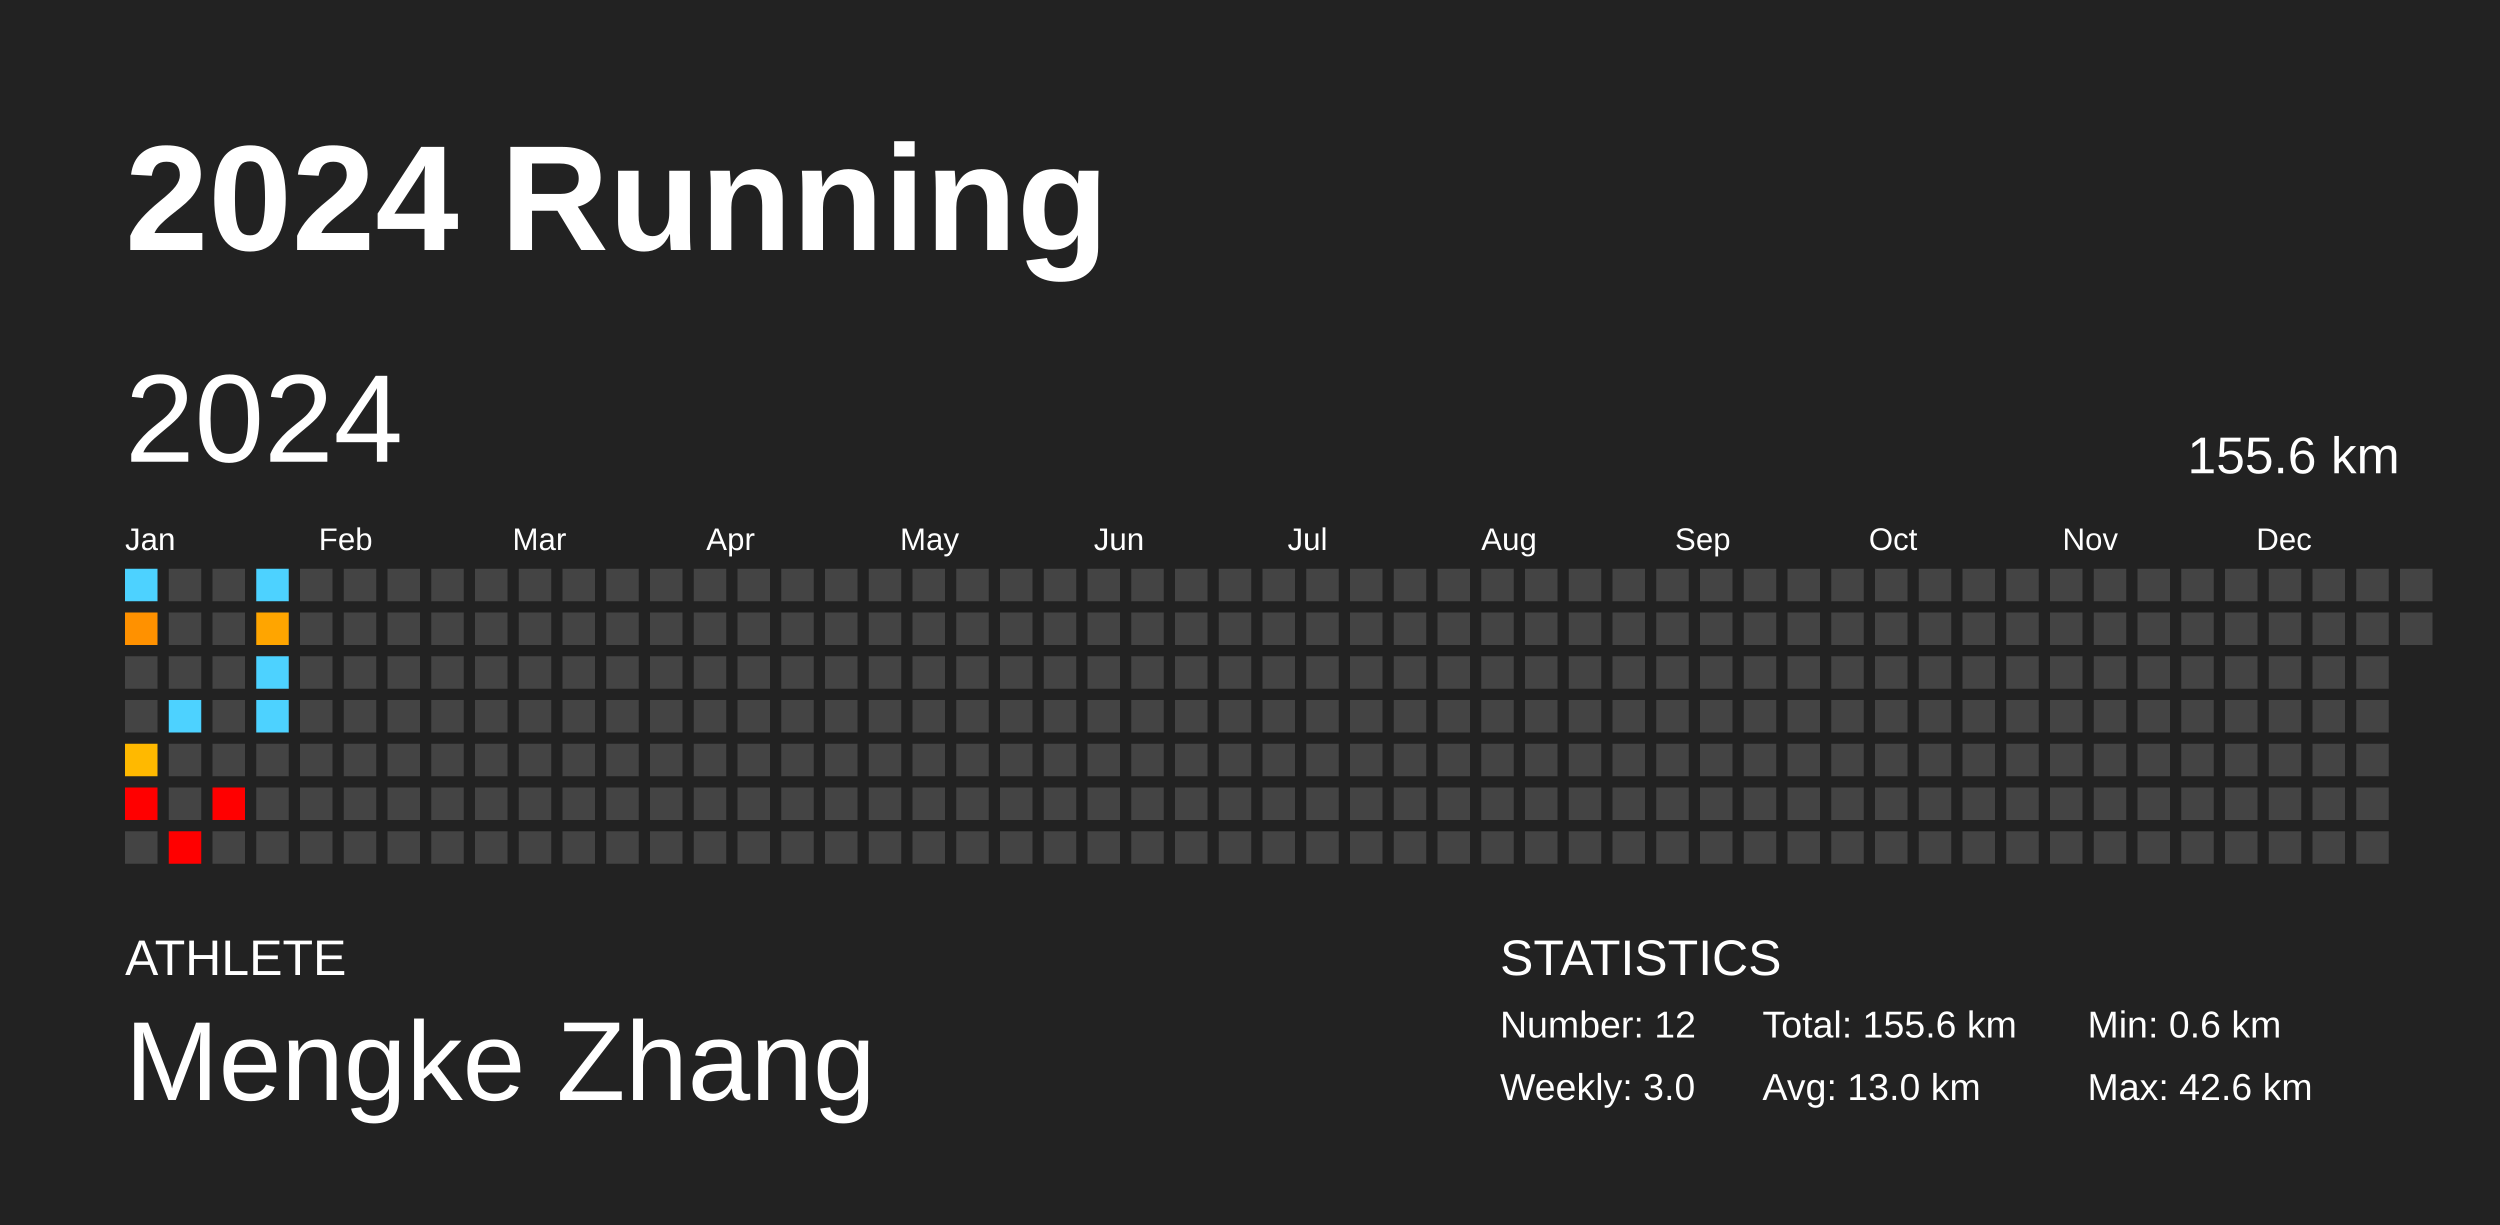
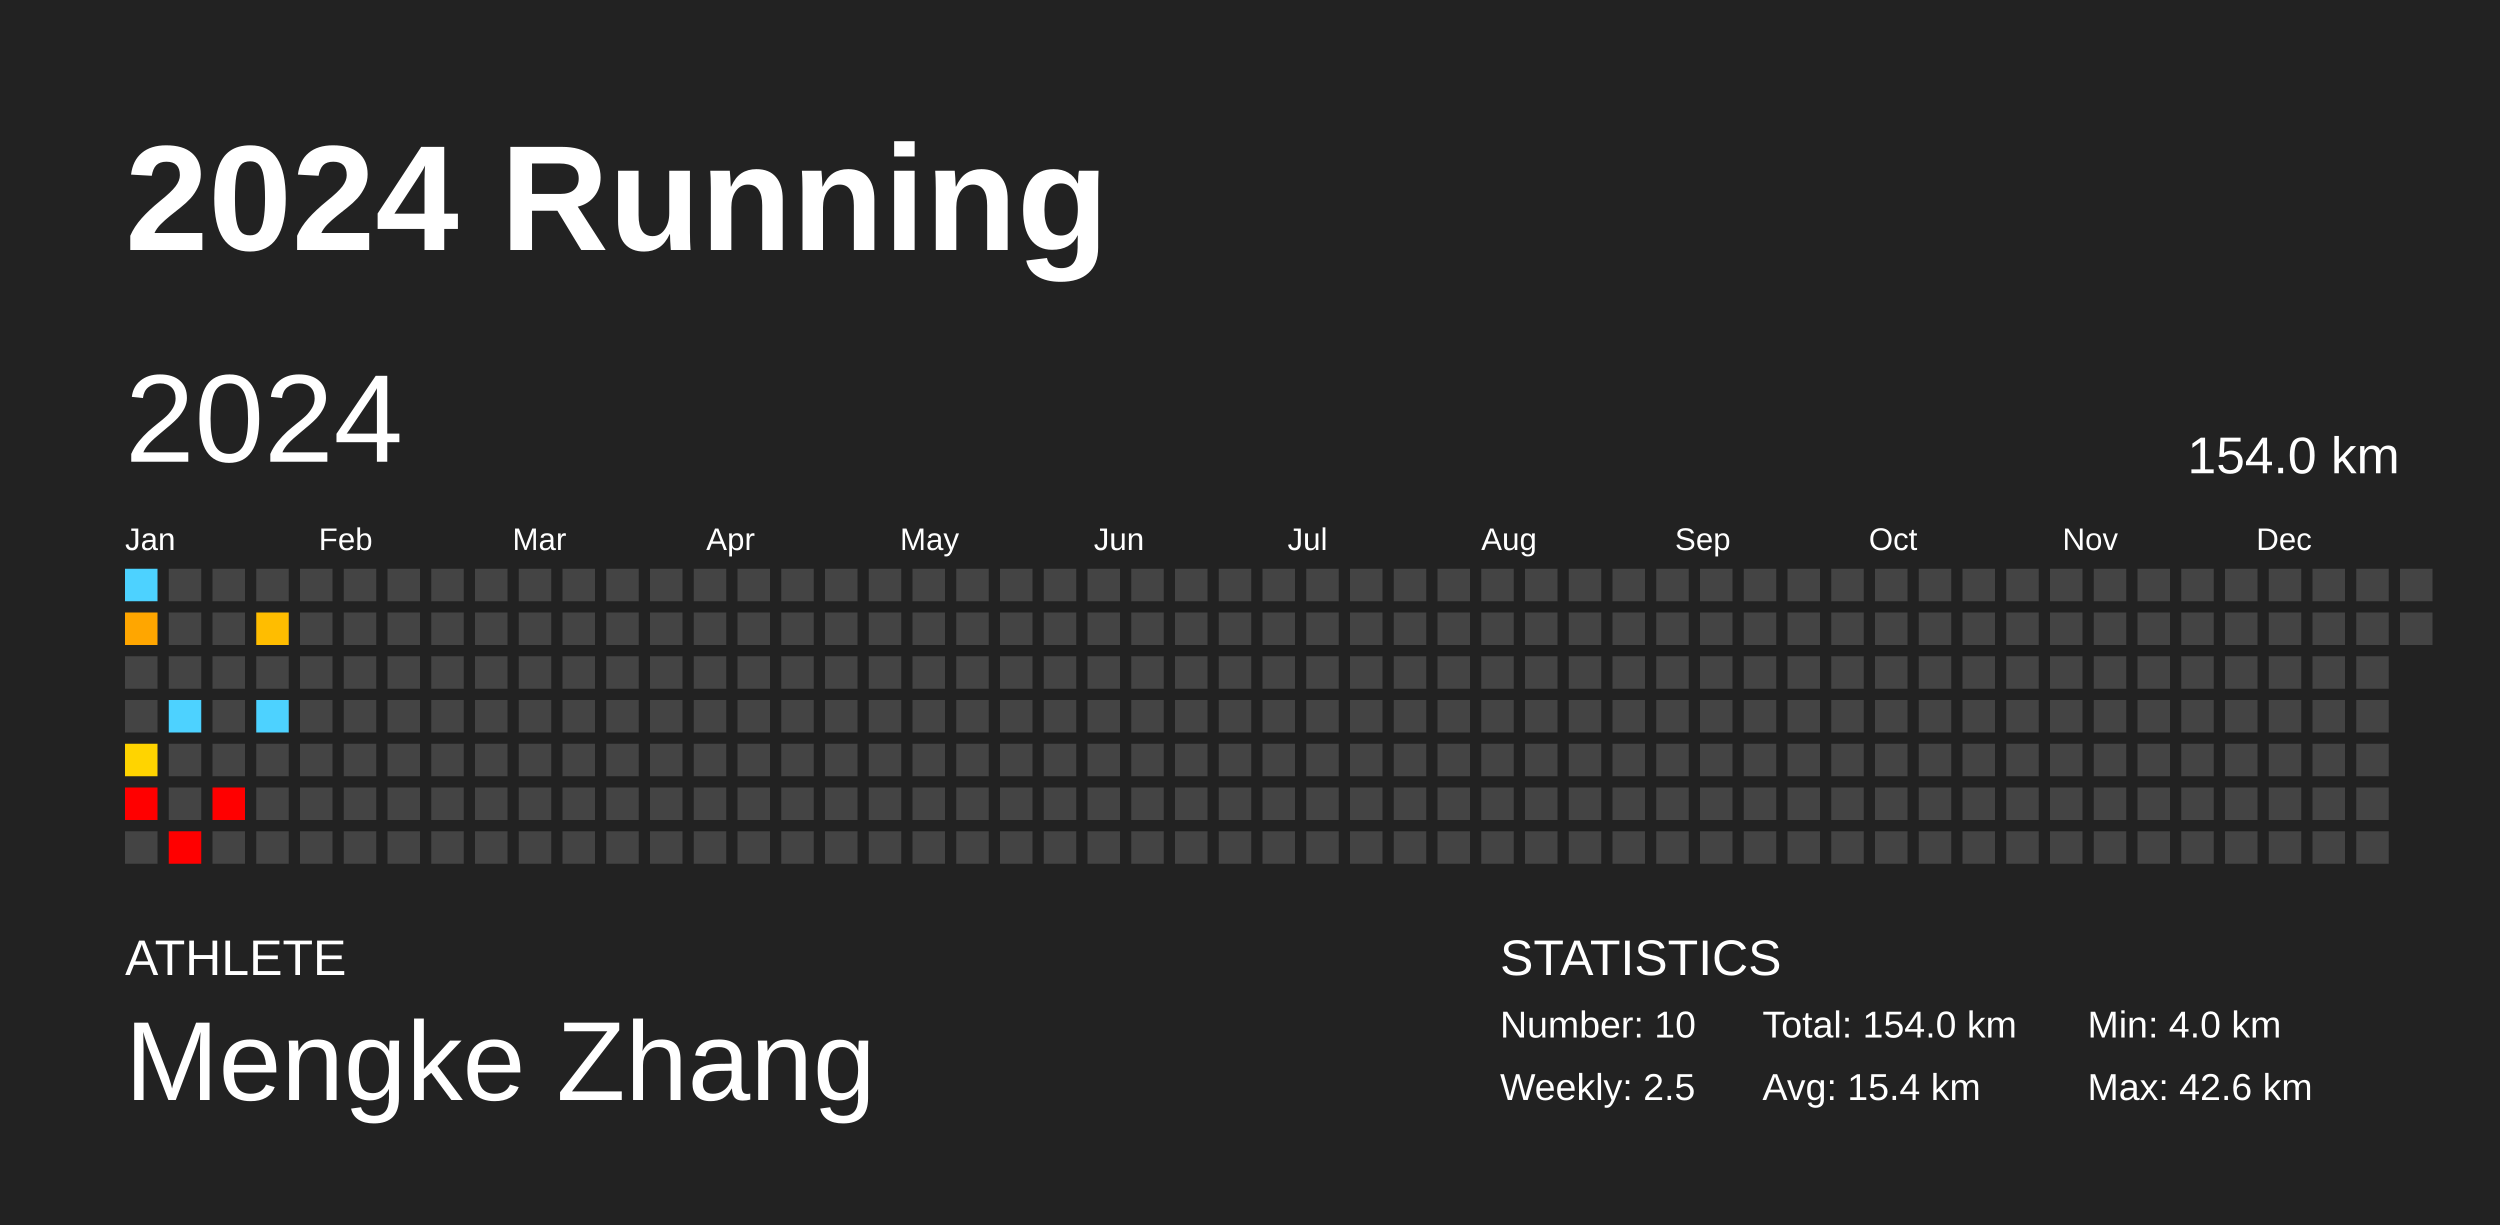
<svg xmlns="http://www.w3.org/2000/svg" baseProfile="full" height="98mm" version="1.1" viewBox="0,0,200,98" width="200mm">
  <defs />
  <rect fill="#222222" height="98" width="200" x="0" y="0" />
  <text fill="#FFFFFF" style="font-size:12px; font-family:Arial; font-weight:bold;" x="10" y="20">2024 Running</text>
  <text fill="#FFFFFF" style="font-size:4px; font-family:Arial" x="10" y="78">ATHLETE</text>
  <text fill="#FFFFFF" style="font-size:9px; font-family:Arial" x="10" y="88">Mengke Zhang</text>
  <text fill="#FFFFFF" style="font-size:4px; font-family:Arial" x="120" y="78">STATISTICS</text>
-   <text fill="#FFFFFF" style="font-size:3px; font-family:Arial" x="120" y="83">Number: 12</text>
-   <text fill="#FFFFFF" style="font-size:3px; font-family:Arial" x="120" y="88">Weekly: 3.0</text>
-   <text fill="#FFFFFF" style="font-size:3px; font-family:Arial" x="141" y="83">Total: 155.6 km</text>
-   <text fill="#FFFFFF" style="font-size:3px; font-family:Arial" x="141" y="88">Avg: 13.0 km</text>
-   <text fill="#FFFFFF" style="font-size:3px; font-family:Arial" x="167" y="83">Min: 0.6 km</text>
+   <text fill="#FFFFFF" style="font-size:3px; font-family:Arial" x="120" y="83">Number: 10</text>
+   <text fill="#FFFFFF" style="font-size:3px; font-family:Arial" x="120" y="88">Weekly: 2.5</text>
+   <text fill="#FFFFFF" style="font-size:3px; font-family:Arial" x="141" y="83">Total: 154.0 km</text>
+   <text fill="#FFFFFF" style="font-size:3px; font-family:Arial" x="141" y="88">Avg: 15.4 km</text>
+   <text fill="#FFFFFF" style="font-size:3px; font-family:Arial" x="167" y="83">Min: 4.0 km</text>
  <text fill="#FFFFFF" style="font-size:3px; font-family:Arial" x="167" y="88">Max: 42.6 km</text>
  <text dominant-baseline="hanging" fill="#FFFFFF" style="font-size:10.0px; font-family:Arial;" x="10" y="30">2024</text>
-   <text dominant-baseline="hanging" fill="#FFFFFF" style="font-size:4.125px; font-family:Arial;" x="175" y="35">155.6 km</text>
+   <text dominant-baseline="hanging" fill="#FFFFFF" style="font-size:4.125px; font-family:Arial;" x="175" y="35">154.0 km</text>
  <text fill="#FFFFFF" style="font-size:2.5px; font-family:Arial" x="10.0" y="44">Jan</text>
  <text fill="#FFFFFF" style="font-size:2.5px; font-family:Arial" x="25.5" y="44">Feb</text>
  <text fill="#FFFFFF" style="font-size:2.5px; font-family:Arial" x="41.0" y="44">Mar</text>
  <text fill="#FFFFFF" style="font-size:2.5px; font-family:Arial" x="56.5" y="44">Apr</text>
  <text fill="#FFFFFF" style="font-size:2.5px; font-family:Arial" x="72.0" y="44">May</text>
  <text fill="#FFFFFF" style="font-size:2.5px; font-family:Arial" x="87.5" y="44">Jun</text>
  <text fill="#FFFFFF" style="font-size:2.5px; font-family:Arial" x="103.0" y="44">Jul</text>
  <text fill="#FFFFFF" style="font-size:2.5px; font-family:Arial" x="118.5" y="44">Aug</text>
  <text fill="#FFFFFF" style="font-size:2.5px; font-family:Arial" x="134.0" y="44">Sep</text>
  <text fill="#FFFFFF" style="font-size:2.5px; font-family:Arial" x="149.5" y="44">Oct</text>
  <text fill="#FFFFFF" style="font-size:2.5px; font-family:Arial" x="165.0" y="44">Nov</text>
  <text fill="#FFFFFF" style="font-size:2.5px; font-family:Arial" x="180.5" y="44">Dec</text>
  <rect fill="#4dd2ff" height="2.6" width="2.6" x="10.0" y="45.5" />
-   <rect fill="#ff9100" height="2.6" width="2.6" x="10.0" y="49.0" />
+   <rect fill="#ffa600" height="2.6" width="2.6" x="10.0" y="49.0" />
  <rect fill="#444444" height="2.6" width="2.6" x="10.0" y="52.5" />
  <rect fill="#444444" height="2.6" width="2.6" x="10.0" y="56.0" />
-   <rect fill="#ffb900" height="2.6" width="2.6" x="10.0" y="59.5" />
+   <rect fill="#ffd400" height="2.6" width="2.6" x="10.0" y="59.5" />
  <rect fill="red" height="2.6" width="2.6" x="10.0" y="63.0" />
  <rect fill="#444444" height="2.6" width="2.6" x="10.0" y="66.5" />
  <rect fill="#444444" height="2.6" width="2.6" x="13.5" y="45.5" />
  <rect fill="#444444" height="2.6" width="2.6" x="13.5" y="49.0" />
  <rect fill="#444444" height="2.6" width="2.6" x="13.5" y="52.5" />
  <rect fill="#4dd2ff" height="2.6" width="2.6" x="13.5" y="56.0" />
  <rect fill="#444444" height="2.6" width="2.6" x="13.5" y="59.5" />
  <rect fill="#444444" height="2.6" width="2.6" x="13.5" y="63.0" />
  <rect fill="red" height="2.6" width="2.6" x="13.5" y="66.5" />
  <rect fill="#444444" height="2.6" width="2.6" x="17.0" y="45.5" />
  <rect fill="#444444" height="2.6" width="2.6" x="17.0" y="49.0" />
  <rect fill="#444444" height="2.6" width="2.6" x="17.0" y="52.5" />
  <rect fill="#444444" height="2.6" width="2.6" x="17.0" y="56.0" />
  <rect fill="#444444" height="2.6" width="2.6" x="17.0" y="59.5" />
  <rect fill="red" height="2.6" width="2.6" x="17.0" y="63.0" />
  <rect fill="#444444" height="2.6" width="2.6" x="17.0" y="66.5" />
-   <rect fill="#4dd2ff" height="2.6" width="2.6" x="20.5" y="45.5" />
-   <rect fill="#ffa500" height="2.6" width="2.6" x="20.5" y="49.0" />
-   <rect fill="#4dd2ff" height="2.6" width="2.6" x="20.5" y="52.5" />
+   <rect fill="#444444" height="2.6" width="2.6" x="20.5" y="45.5" />
+   <rect fill="#ffbd00" height="2.6" width="2.6" x="20.5" y="49.0" />
+   <rect fill="#444444" height="2.6" width="2.6" x="20.5" y="52.5" />
  <rect fill="#4dd2ff" height="2.6" width="2.6" x="20.5" y="56.0" />
  <rect fill="#444444" height="2.6" width="2.6" x="20.5" y="59.5" />
  <rect fill="#444444" height="2.6" width="2.6" x="20.5" y="63.0" />
  <rect fill="#444444" height="2.6" width="2.6" x="20.5" y="66.5" />
  <rect fill="#444444" height="2.6" width="2.6" x="24.0" y="45.5" />
  <rect fill="#444444" height="2.6" width="2.6" x="24.0" y="49.0" />
  <rect fill="#444444" height="2.6" width="2.6" x="24.0" y="52.5" />
  <rect fill="#444444" height="2.6" width="2.6" x="24.0" y="56.0" />
  <rect fill="#444444" height="2.6" width="2.6" x="24.0" y="59.5" />
  <rect fill="#444444" height="2.6" width="2.6" x="24.0" y="63.0" />
  <rect fill="#444444" height="2.6" width="2.6" x="24.0" y="66.5" />
  <rect fill="#444444" height="2.6" width="2.6" x="27.5" y="45.5" />
  <rect fill="#444444" height="2.6" width="2.6" x="27.5" y="49.0" />
  <rect fill="#444444" height="2.6" width="2.6" x="27.5" y="52.5" />
  <rect fill="#444444" height="2.6" width="2.6" x="27.5" y="56.0" />
  <rect fill="#444444" height="2.6" width="2.6" x="27.5" y="59.5" />
  <rect fill="#444444" height="2.6" width="2.6" x="27.5" y="63.0" />
  <rect fill="#444444" height="2.6" width="2.6" x="27.5" y="66.5" />
  <rect fill="#444444" height="2.6" width="2.6" x="31.0" y="45.5" />
  <rect fill="#444444" height="2.6" width="2.6" x="31.0" y="49.0" />
  <rect fill="#444444" height="2.6" width="2.6" x="31.0" y="52.5" />
  <rect fill="#444444" height="2.6" width="2.6" x="31.0" y="56.0" />
  <rect fill="#444444" height="2.6" width="2.6" x="31.0" y="59.5" />
  <rect fill="#444444" height="2.6" width="2.6" x="31.0" y="63.0" />
  <rect fill="#444444" height="2.6" width="2.6" x="31.0" y="66.5" />
  <rect fill="#444444" height="2.6" width="2.6" x="34.5" y="45.5" />
  <rect fill="#444444" height="2.6" width="2.6" x="34.5" y="49.0" />
  <rect fill="#444444" height="2.6" width="2.6" x="34.5" y="52.5" />
  <rect fill="#444444" height="2.6" width="2.6" x="34.5" y="56.0" />
  <rect fill="#444444" height="2.6" width="2.6" x="34.5" y="59.5" />
  <rect fill="#444444" height="2.6" width="2.6" x="34.5" y="63.0" />
  <rect fill="#444444" height="2.6" width="2.6" x="34.5" y="66.5" />
  <rect fill="#444444" height="2.6" width="2.6" x="38.0" y="45.5" />
  <rect fill="#444444" height="2.6" width="2.6" x="38.0" y="49.0" />
  <rect fill="#444444" height="2.6" width="2.6" x="38.0" y="52.5" />
  <rect fill="#444444" height="2.6" width="2.6" x="38.0" y="56.0" />
  <rect fill="#444444" height="2.6" width="2.6" x="38.0" y="59.5" />
  <rect fill="#444444" height="2.6" width="2.6" x="38.0" y="63.0" />
  <rect fill="#444444" height="2.6" width="2.6" x="38.0" y="66.5" />
  <rect fill="#444444" height="2.6" width="2.6" x="41.5" y="45.5" />
  <rect fill="#444444" height="2.6" width="2.6" x="41.5" y="49.0" />
  <rect fill="#444444" height="2.6" width="2.6" x="41.5" y="52.5" />
  <rect fill="#444444" height="2.6" width="2.6" x="41.5" y="56.0" />
  <rect fill="#444444" height="2.6" width="2.6" x="41.5" y="59.5" />
  <rect fill="#444444" height="2.6" width="2.6" x="41.5" y="63.0" />
  <rect fill="#444444" height="2.6" width="2.6" x="41.5" y="66.5" />
  <rect fill="#444444" height="2.6" width="2.6" x="45.0" y="45.5" />
  <rect fill="#444444" height="2.6" width="2.6" x="45.0" y="49.0" />
  <rect fill="#444444" height="2.6" width="2.6" x="45.0" y="52.5" />
  <rect fill="#444444" height="2.6" width="2.6" x="45.0" y="56.0" />
  <rect fill="#444444" height="2.6" width="2.6" x="45.0" y="59.5" />
  <rect fill="#444444" height="2.6" width="2.6" x="45.0" y="63.0" />
  <rect fill="#444444" height="2.6" width="2.6" x="45.0" y="66.5" />
  <rect fill="#444444" height="2.6" width="2.6" x="48.5" y="45.5" />
  <rect fill="#444444" height="2.6" width="2.6" x="48.5" y="49.0" />
  <rect fill="#444444" height="2.6" width="2.6" x="48.5" y="52.5" />
  <rect fill="#444444" height="2.6" width="2.6" x="48.5" y="56.0" />
  <rect fill="#444444" height="2.6" width="2.6" x="48.5" y="59.5" />
  <rect fill="#444444" height="2.6" width="2.6" x="48.5" y="63.0" />
  <rect fill="#444444" height="2.6" width="2.6" x="48.5" y="66.5" />
  <rect fill="#444444" height="2.6" width="2.6" x="52.0" y="45.5" />
  <rect fill="#444444" height="2.6" width="2.6" x="52.0" y="49.0" />
  <rect fill="#444444" height="2.6" width="2.6" x="52.0" y="52.5" />
  <rect fill="#444444" height="2.6" width="2.6" x="52.0" y="56.0" />
  <rect fill="#444444" height="2.6" width="2.6" x="52.0" y="59.5" />
  <rect fill="#444444" height="2.6" width="2.6" x="52.0" y="63.0" />
  <rect fill="#444444" height="2.6" width="2.6" x="52.0" y="66.5" />
  <rect fill="#444444" height="2.6" width="2.6" x="55.5" y="45.5" />
  <rect fill="#444444" height="2.6" width="2.6" x="55.5" y="49.0" />
  <rect fill="#444444" height="2.6" width="2.6" x="55.5" y="52.5" />
  <rect fill="#444444" height="2.6" width="2.6" x="55.5" y="56.0" />
  <rect fill="#444444" height="2.6" width="2.6" x="55.5" y="59.5" />
  <rect fill="#444444" height="2.6" width="2.6" x="55.5" y="63.0" />
  <rect fill="#444444" height="2.6" width="2.6" x="55.5" y="66.5" />
  <rect fill="#444444" height="2.6" width="2.6" x="59.0" y="45.5" />
  <rect fill="#444444" height="2.6" width="2.6" x="59.0" y="49.0" />
  <rect fill="#444444" height="2.6" width="2.6" x="59.0" y="52.5" />
  <rect fill="#444444" height="2.6" width="2.6" x="59.0" y="56.0" />
  <rect fill="#444444" height="2.6" width="2.6" x="59.0" y="59.5" />
  <rect fill="#444444" height="2.6" width="2.6" x="59.0" y="63.0" />
  <rect fill="#444444" height="2.6" width="2.6" x="59.0" y="66.5" />
  <rect fill="#444444" height="2.6" width="2.6" x="62.5" y="45.5" />
  <rect fill="#444444" height="2.6" width="2.6" x="62.5" y="49.0" />
  <rect fill="#444444" height="2.6" width="2.6" x="62.5" y="52.5" />
  <rect fill="#444444" height="2.6" width="2.6" x="62.5" y="56.0" />
  <rect fill="#444444" height="2.6" width="2.6" x="62.5" y="59.5" />
  <rect fill="#444444" height="2.6" width="2.6" x="62.5" y="63.0" />
  <rect fill="#444444" height="2.6" width="2.6" x="62.5" y="66.5" />
  <rect fill="#444444" height="2.6" width="2.6" x="66.0" y="45.5" />
  <rect fill="#444444" height="2.6" width="2.6" x="66.0" y="49.0" />
  <rect fill="#444444" height="2.6" width="2.6" x="66.0" y="52.5" />
  <rect fill="#444444" height="2.6" width="2.6" x="66.0" y="56.0" />
  <rect fill="#444444" height="2.6" width="2.6" x="66.0" y="59.5" />
  <rect fill="#444444" height="2.6" width="2.6" x="66.0" y="63.0" />
  <rect fill="#444444" height="2.6" width="2.6" x="66.0" y="66.5" />
  <rect fill="#444444" height="2.6" width="2.6" x="69.5" y="45.5" />
  <rect fill="#444444" height="2.6" width="2.6" x="69.5" y="49.0" />
  <rect fill="#444444" height="2.6" width="2.6" x="69.5" y="52.5" />
  <rect fill="#444444" height="2.6" width="2.6" x="69.5" y="56.0" />
  <rect fill="#444444" height="2.6" width="2.6" x="69.5" y="59.5" />
  <rect fill="#444444" height="2.6" width="2.6" x="69.5" y="63.0" />
  <rect fill="#444444" height="2.6" width="2.6" x="69.5" y="66.5" />
  <rect fill="#444444" height="2.6" width="2.6" x="73.0" y="45.5" />
  <rect fill="#444444" height="2.6" width="2.6" x="73.0" y="49.0" />
  <rect fill="#444444" height="2.6" width="2.6" x="73.0" y="52.5" />
  <rect fill="#444444" height="2.6" width="2.6" x="73.0" y="56.0" />
  <rect fill="#444444" height="2.6" width="2.6" x="73.0" y="59.5" />
  <rect fill="#444444" height="2.6" width="2.6" x="73.0" y="63.0" />
  <rect fill="#444444" height="2.6" width="2.6" x="73.0" y="66.5" />
  <rect fill="#444444" height="2.6" width="2.6" x="76.5" y="45.5" />
  <rect fill="#444444" height="2.6" width="2.6" x="76.5" y="49.0" />
  <rect fill="#444444" height="2.6" width="2.6" x="76.5" y="52.5" />
  <rect fill="#444444" height="2.6" width="2.6" x="76.5" y="56.0" />
  <rect fill="#444444" height="2.6" width="2.6" x="76.5" y="59.5" />
  <rect fill="#444444" height="2.6" width="2.6" x="76.5" y="63.0" />
  <rect fill="#444444" height="2.6" width="2.6" x="76.5" y="66.5" />
  <rect fill="#444444" height="2.6" width="2.6" x="80.0" y="45.5" />
  <rect fill="#444444" height="2.6" width="2.6" x="80.0" y="49.0" />
  <rect fill="#444444" height="2.6" width="2.6" x="80.0" y="52.5" />
  <rect fill="#444444" height="2.6" width="2.6" x="80.0" y="56.0" />
  <rect fill="#444444" height="2.6" width="2.6" x="80.0" y="59.5" />
  <rect fill="#444444" height="2.6" width="2.6" x="80.0" y="63.0" />
  <rect fill="#444444" height="2.6" width="2.6" x="80.0" y="66.5" />
  <rect fill="#444444" height="2.6" width="2.6" x="83.5" y="45.5" />
  <rect fill="#444444" height="2.6" width="2.6" x="83.5" y="49.0" />
  <rect fill="#444444" height="2.6" width="2.6" x="83.5" y="52.5" />
  <rect fill="#444444" height="2.6" width="2.6" x="83.5" y="56.0" />
  <rect fill="#444444" height="2.6" width="2.6" x="83.5" y="59.5" />
  <rect fill="#444444" height="2.6" width="2.6" x="83.5" y="63.0" />
  <rect fill="#444444" height="2.6" width="2.6" x="83.5" y="66.5" />
  <rect fill="#444444" height="2.6" width="2.6" x="87.0" y="45.5" />
  <rect fill="#444444" height="2.6" width="2.6" x="87.0" y="49.0" />
  <rect fill="#444444" height="2.6" width="2.6" x="87.0" y="52.5" />
  <rect fill="#444444" height="2.6" width="2.6" x="87.0" y="56.0" />
  <rect fill="#444444" height="2.6" width="2.6" x="87.0" y="59.5" />
  <rect fill="#444444" height="2.6" width="2.6" x="87.0" y="63.0" />
  <rect fill="#444444" height="2.6" width="2.6" x="87.0" y="66.5" />
  <rect fill="#444444" height="2.6" width="2.6" x="90.5" y="45.5" />
  <rect fill="#444444" height="2.6" width="2.6" x="90.5" y="49.0" />
  <rect fill="#444444" height="2.6" width="2.6" x="90.5" y="52.5" />
  <rect fill="#444444" height="2.6" width="2.6" x="90.5" y="56.0" />
  <rect fill="#444444" height="2.6" width="2.6" x="90.5" y="59.5" />
  <rect fill="#444444" height="2.6" width="2.6" x="90.5" y="63.0" />
  <rect fill="#444444" height="2.6" width="2.6" x="90.5" y="66.5" />
  <rect fill="#444444" height="2.6" width="2.6" x="94.0" y="45.5" />
  <rect fill="#444444" height="2.6" width="2.6" x="94.0" y="49.0" />
  <rect fill="#444444" height="2.6" width="2.6" x="94.0" y="52.5" />
  <rect fill="#444444" height="2.6" width="2.6" x="94.0" y="56.0" />
  <rect fill="#444444" height="2.6" width="2.6" x="94.0" y="59.5" />
  <rect fill="#444444" height="2.6" width="2.6" x="94.0" y="63.0" />
  <rect fill="#444444" height="2.6" width="2.6" x="94.0" y="66.5" />
  <rect fill="#444444" height="2.6" width="2.6" x="97.5" y="45.5" />
  <rect fill="#444444" height="2.6" width="2.6" x="97.5" y="49.0" />
  <rect fill="#444444" height="2.6" width="2.6" x="97.5" y="52.5" />
  <rect fill="#444444" height="2.6" width="2.6" x="97.5" y="56.0" />
  <rect fill="#444444" height="2.6" width="2.6" x="97.5" y="59.5" />
  <rect fill="#444444" height="2.6" width="2.6" x="97.5" y="63.0" />
  <rect fill="#444444" height="2.6" width="2.6" x="97.5" y="66.5" />
  <rect fill="#444444" height="2.6" width="2.6" x="101.0" y="45.5" />
  <rect fill="#444444" height="2.6" width="2.6" x="101.0" y="49.0" />
  <rect fill="#444444" height="2.6" width="2.6" x="101.0" y="52.5" />
  <rect fill="#444444" height="2.6" width="2.6" x="101.0" y="56.0" />
  <rect fill="#444444" height="2.6" width="2.6" x="101.0" y="59.5" />
  <rect fill="#444444" height="2.6" width="2.6" x="101.0" y="63.0" />
  <rect fill="#444444" height="2.6" width="2.6" x="101.0" y="66.5" />
  <rect fill="#444444" height="2.6" width="2.6" x="104.5" y="45.5" />
  <rect fill="#444444" height="2.6" width="2.6" x="104.5" y="49.0" />
  <rect fill="#444444" height="2.6" width="2.6" x="104.5" y="52.5" />
  <rect fill="#444444" height="2.6" width="2.6" x="104.5" y="56.0" />
  <rect fill="#444444" height="2.6" width="2.6" x="104.5" y="59.5" />
  <rect fill="#444444" height="2.6" width="2.6" x="104.5" y="63.0" />
  <rect fill="#444444" height="2.6" width="2.6" x="104.5" y="66.5" />
  <rect fill="#444444" height="2.6" width="2.6" x="108.0" y="45.5" />
  <rect fill="#444444" height="2.6" width="2.6" x="108.0" y="49.0" />
  <rect fill="#444444" height="2.6" width="2.6" x="108.0" y="52.5" />
  <rect fill="#444444" height="2.6" width="2.6" x="108.0" y="56.0" />
  <rect fill="#444444" height="2.6" width="2.6" x="108.0" y="59.5" />
  <rect fill="#444444" height="2.6" width="2.6" x="108.0" y="63.0" />
  <rect fill="#444444" height="2.6" width="2.6" x="108.0" y="66.5" />
  <rect fill="#444444" height="2.6" width="2.6" x="111.5" y="45.5" />
  <rect fill="#444444" height="2.6" width="2.6" x="111.5" y="49.0" />
  <rect fill="#444444" height="2.6" width="2.6" x="111.5" y="52.5" />
  <rect fill="#444444" height="2.6" width="2.6" x="111.5" y="56.0" />
  <rect fill="#444444" height="2.6" width="2.6" x="111.5" y="59.5" />
  <rect fill="#444444" height="2.6" width="2.6" x="111.5" y="63.0" />
  <rect fill="#444444" height="2.6" width="2.6" x="111.5" y="66.5" />
  <rect fill="#444444" height="2.6" width="2.6" x="115.0" y="45.5" />
  <rect fill="#444444" height="2.6" width="2.6" x="115.0" y="49.0" />
  <rect fill="#444444" height="2.6" width="2.6" x="115.0" y="52.5" />
  <rect fill="#444444" height="2.6" width="2.6" x="115.0" y="56.0" />
  <rect fill="#444444" height="2.6" width="2.6" x="115.0" y="59.5" />
  <rect fill="#444444" height="2.6" width="2.6" x="115.0" y="63.0" />
  <rect fill="#444444" height="2.6" width="2.6" x="115.0" y="66.5" />
  <rect fill="#444444" height="2.6" width="2.6" x="118.5" y="45.5" />
  <rect fill="#444444" height="2.6" width="2.6" x="118.5" y="49.0" />
  <rect fill="#444444" height="2.6" width="2.6" x="118.5" y="52.5" />
  <rect fill="#444444" height="2.6" width="2.6" x="118.5" y="56.0" />
  <rect fill="#444444" height="2.6" width="2.6" x="118.5" y="59.5" />
  <rect fill="#444444" height="2.6" width="2.6" x="118.5" y="63.0" />
  <rect fill="#444444" height="2.6" width="2.6" x="118.5" y="66.5" />
  <rect fill="#444444" height="2.6" width="2.6" x="122.0" y="45.5" />
  <rect fill="#444444" height="2.6" width="2.6" x="122.0" y="49.0" />
  <rect fill="#444444" height="2.6" width="2.6" x="122.0" y="52.5" />
  <rect fill="#444444" height="2.6" width="2.6" x="122.0" y="56.0" />
  <rect fill="#444444" height="2.6" width="2.6" x="122.0" y="59.5" />
  <rect fill="#444444" height="2.6" width="2.6" x="122.0" y="63.0" />
  <rect fill="#444444" height="2.6" width="2.6" x="122.0" y="66.5" />
  <rect fill="#444444" height="2.6" width="2.6" x="125.5" y="45.5" />
  <rect fill="#444444" height="2.6" width="2.6" x="125.5" y="49.0" />
  <rect fill="#444444" height="2.6" width="2.6" x="125.5" y="52.5" />
  <rect fill="#444444" height="2.6" width="2.6" x="125.5" y="56.0" />
  <rect fill="#444444" height="2.6" width="2.6" x="125.5" y="59.5" />
  <rect fill="#444444" height="2.6" width="2.6" x="125.5" y="63.0" />
  <rect fill="#444444" height="2.6" width="2.6" x="125.5" y="66.5" />
  <rect fill="#444444" height="2.6" width="2.6" x="129.0" y="45.5" />
  <rect fill="#444444" height="2.6" width="2.6" x="129.0" y="49.0" />
  <rect fill="#444444" height="2.6" width="2.6" x="129.0" y="52.5" />
  <rect fill="#444444" height="2.6" width="2.6" x="129.0" y="56.0" />
  <rect fill="#444444" height="2.6" width="2.6" x="129.0" y="59.5" />
  <rect fill="#444444" height="2.6" width="2.6" x="129.0" y="63.0" />
  <rect fill="#444444" height="2.6" width="2.6" x="129.0" y="66.5" />
  <rect fill="#444444" height="2.6" width="2.6" x="132.5" y="45.5" />
  <rect fill="#444444" height="2.6" width="2.6" x="132.5" y="49.0" />
  <rect fill="#444444" height="2.6" width="2.6" x="132.5" y="52.5" />
  <rect fill="#444444" height="2.6" width="2.6" x="132.5" y="56.0" />
  <rect fill="#444444" height="2.6" width="2.6" x="132.5" y="59.5" />
  <rect fill="#444444" height="2.6" width="2.6" x="132.5" y="63.0" />
  <rect fill="#444444" height="2.6" width="2.6" x="132.5" y="66.5" />
  <rect fill="#444444" height="2.6" width="2.6" x="136.0" y="45.5" />
  <rect fill="#444444" height="2.6" width="2.6" x="136.0" y="49.0" />
  <rect fill="#444444" height="2.6" width="2.6" x="136.0" y="52.5" />
  <rect fill="#444444" height="2.6" width="2.6" x="136.0" y="56.0" />
  <rect fill="#444444" height="2.6" width="2.6" x="136.0" y="59.5" />
  <rect fill="#444444" height="2.6" width="2.6" x="136.0" y="63.0" />
  <rect fill="#444444" height="2.6" width="2.6" x="136.0" y="66.5" />
  <rect fill="#444444" height="2.6" width="2.6" x="139.5" y="45.5" />
  <rect fill="#444444" height="2.6" width="2.6" x="139.5" y="49.0" />
  <rect fill="#444444" height="2.6" width="2.6" x="139.5" y="52.5" />
  <rect fill="#444444" height="2.6" width="2.6" x="139.5" y="56.0" />
  <rect fill="#444444" height="2.6" width="2.6" x="139.5" y="59.5" />
  <rect fill="#444444" height="2.6" width="2.6" x="139.5" y="63.0" />
  <rect fill="#444444" height="2.6" width="2.6" x="139.5" y="66.5" />
  <rect fill="#444444" height="2.6" width="2.6" x="143.0" y="45.5" />
  <rect fill="#444444" height="2.6" width="2.6" x="143.0" y="49.0" />
  <rect fill="#444444" height="2.6" width="2.6" x="143.0" y="52.5" />
  <rect fill="#444444" height="2.6" width="2.6" x="143.0" y="56.0" />
  <rect fill="#444444" height="2.6" width="2.6" x="143.0" y="59.5" />
  <rect fill="#444444" height="2.6" width="2.6" x="143.0" y="63.0" />
  <rect fill="#444444" height="2.6" width="2.6" x="143.0" y="66.5" />
  <rect fill="#444444" height="2.6" width="2.6" x="146.5" y="45.5" />
  <rect fill="#444444" height="2.6" width="2.6" x="146.5" y="49.0" />
  <rect fill="#444444" height="2.6" width="2.6" x="146.5" y="52.5" />
  <rect fill="#444444" height="2.6" width="2.6" x="146.5" y="56.0" />
  <rect fill="#444444" height="2.6" width="2.6" x="146.5" y="59.5" />
  <rect fill="#444444" height="2.6" width="2.6" x="146.5" y="63.0" />
  <rect fill="#444444" height="2.6" width="2.6" x="146.5" y="66.5" />
  <rect fill="#444444" height="2.6" width="2.6" x="150.0" y="45.5" />
  <rect fill="#444444" height="2.6" width="2.6" x="150.0" y="49.0" />
  <rect fill="#444444" height="2.6" width="2.6" x="150.0" y="52.5" />
  <rect fill="#444444" height="2.6" width="2.6" x="150.0" y="56.0" />
  <rect fill="#444444" height="2.6" width="2.6" x="150.0" y="59.5" />
  <rect fill="#444444" height="2.6" width="2.6" x="150.0" y="63.0" />
  <rect fill="#444444" height="2.6" width="2.6" x="150.0" y="66.5" />
  <rect fill="#444444" height="2.6" width="2.6" x="153.5" y="45.5" />
  <rect fill="#444444" height="2.6" width="2.6" x="153.5" y="49.0" />
  <rect fill="#444444" height="2.6" width="2.6" x="153.5" y="52.5" />
  <rect fill="#444444" height="2.6" width="2.6" x="153.5" y="56.0" />
  <rect fill="#444444" height="2.6" width="2.6" x="153.5" y="59.5" />
  <rect fill="#444444" height="2.6" width="2.6" x="153.5" y="63.0" />
  <rect fill="#444444" height="2.6" width="2.6" x="153.5" y="66.5" />
  <rect fill="#444444" height="2.6" width="2.6" x="157.0" y="45.5" />
  <rect fill="#444444" height="2.6" width="2.6" x="157.0" y="49.0" />
  <rect fill="#444444" height="2.6" width="2.6" x="157.0" y="52.5" />
  <rect fill="#444444" height="2.6" width="2.6" x="157.0" y="56.0" />
  <rect fill="#444444" height="2.6" width="2.6" x="157.0" y="59.5" />
  <rect fill="#444444" height="2.6" width="2.6" x="157.0" y="63.0" />
  <rect fill="#444444" height="2.6" width="2.6" x="157.0" y="66.5" />
  <rect fill="#444444" height="2.6" width="2.6" x="160.5" y="45.5" />
  <rect fill="#444444" height="2.6" width="2.6" x="160.5" y="49.0" />
  <rect fill="#444444" height="2.6" width="2.6" x="160.5" y="52.5" />
  <rect fill="#444444" height="2.6" width="2.6" x="160.5" y="56.0" />
  <rect fill="#444444" height="2.6" width="2.6" x="160.5" y="59.5" />
  <rect fill="#444444" height="2.6" width="2.6" x="160.5" y="63.0" />
  <rect fill="#444444" height="2.6" width="2.6" x="160.5" y="66.5" />
  <rect fill="#444444" height="2.6" width="2.6" x="164.0" y="45.5" />
  <rect fill="#444444" height="2.6" width="2.6" x="164.0" y="49.0" />
  <rect fill="#444444" height="2.6" width="2.6" x="164.0" y="52.5" />
  <rect fill="#444444" height="2.6" width="2.6" x="164.0" y="56.0" />
  <rect fill="#444444" height="2.6" width="2.6" x="164.0" y="59.5" />
  <rect fill="#444444" height="2.6" width="2.6" x="164.0" y="63.0" />
  <rect fill="#444444" height="2.6" width="2.6" x="164.0" y="66.5" />
  <rect fill="#444444" height="2.6" width="2.6" x="167.5" y="45.5" />
  <rect fill="#444444" height="2.6" width="2.6" x="167.5" y="49.0" />
  <rect fill="#444444" height="2.6" width="2.6" x="167.5" y="52.5" />
  <rect fill="#444444" height="2.6" width="2.6" x="167.5" y="56.0" />
  <rect fill="#444444" height="2.6" width="2.6" x="167.5" y="59.5" />
  <rect fill="#444444" height="2.6" width="2.6" x="167.5" y="63.0" />
  <rect fill="#444444" height="2.6" width="2.6" x="167.5" y="66.5" />
  <rect fill="#444444" height="2.6" width="2.6" x="171.0" y="45.5" />
  <rect fill="#444444" height="2.6" width="2.6" x="171.0" y="49.0" />
  <rect fill="#444444" height="2.6" width="2.6" x="171.0" y="52.5" />
  <rect fill="#444444" height="2.6" width="2.6" x="171.0" y="56.0" />
  <rect fill="#444444" height="2.6" width="2.6" x="171.0" y="59.5" />
  <rect fill="#444444" height="2.6" width="2.6" x="171.0" y="63.0" />
  <rect fill="#444444" height="2.6" width="2.6" x="171.0" y="66.5" />
  <rect fill="#444444" height="2.6" width="2.6" x="174.5" y="45.5" />
  <rect fill="#444444" height="2.6" width="2.6" x="174.5" y="49.0" />
  <rect fill="#444444" height="2.6" width="2.6" x="174.5" y="52.5" />
  <rect fill="#444444" height="2.6" width="2.6" x="174.5" y="56.0" />
  <rect fill="#444444" height="2.6" width="2.6" x="174.5" y="59.5" />
  <rect fill="#444444" height="2.6" width="2.6" x="174.5" y="63.0" />
  <rect fill="#444444" height="2.6" width="2.6" x="174.5" y="66.5" />
  <rect fill="#444444" height="2.6" width="2.6" x="178.0" y="45.5" />
  <rect fill="#444444" height="2.6" width="2.6" x="178.0" y="49.0" />
  <rect fill="#444444" height="2.6" width="2.6" x="178.0" y="52.5" />
  <rect fill="#444444" height="2.6" width="2.6" x="178.0" y="56.0" />
  <rect fill="#444444" height="2.6" width="2.6" x="178.0" y="59.5" />
  <rect fill="#444444" height="2.6" width="2.6" x="178.0" y="63.0" />
  <rect fill="#444444" height="2.6" width="2.6" x="178.0" y="66.5" />
  <rect fill="#444444" height="2.6" width="2.6" x="181.5" y="45.5" />
  <rect fill="#444444" height="2.6" width="2.6" x="181.5" y="49.0" />
  <rect fill="#444444" height="2.6" width="2.6" x="181.5" y="52.5" />
  <rect fill="#444444" height="2.6" width="2.6" x="181.5" y="56.0" />
  <rect fill="#444444" height="2.6" width="2.6" x="181.5" y="59.5" />
  <rect fill="#444444" height="2.6" width="2.6" x="181.5" y="63.0" />
  <rect fill="#444444" height="2.6" width="2.6" x="181.5" y="66.5" />
  <rect fill="#444444" height="2.6" width="2.6" x="185.0" y="45.5" />
  <rect fill="#444444" height="2.6" width="2.6" x="185.0" y="49.0" />
  <rect fill="#444444" height="2.6" width="2.6" x="185.0" y="52.5" />
  <rect fill="#444444" height="2.6" width="2.6" x="185.0" y="56.0" />
  <rect fill="#444444" height="2.6" width="2.6" x="185.0" y="59.5" />
  <rect fill="#444444" height="2.6" width="2.6" x="185.0" y="63.0" />
  <rect fill="#444444" height="2.6" width="2.6" x="185.0" y="66.5" />
  <rect fill="#444444" height="2.6" width="2.6" x="188.5" y="45.5" />
  <rect fill="#444444" height="2.6" width="2.6" x="188.5" y="49.0" />
  <rect fill="#444444" height="2.6" width="2.6" x="188.5" y="52.5" />
  <rect fill="#444444" height="2.6" width="2.6" x="188.5" y="56.0" />
  <rect fill="#444444" height="2.6" width="2.6" x="188.5" y="59.5" />
  <rect fill="#444444" height="2.6" width="2.6" x="188.5" y="63.0" />
  <rect fill="#444444" height="2.6" width="2.6" x="188.5" y="66.5" />
  <rect fill="#444444" height="2.6" width="2.6" x="192.0" y="45.5" />
  <rect fill="#444444" height="2.6" width="2.6" x="192.0" y="49.0" />
</svg>
